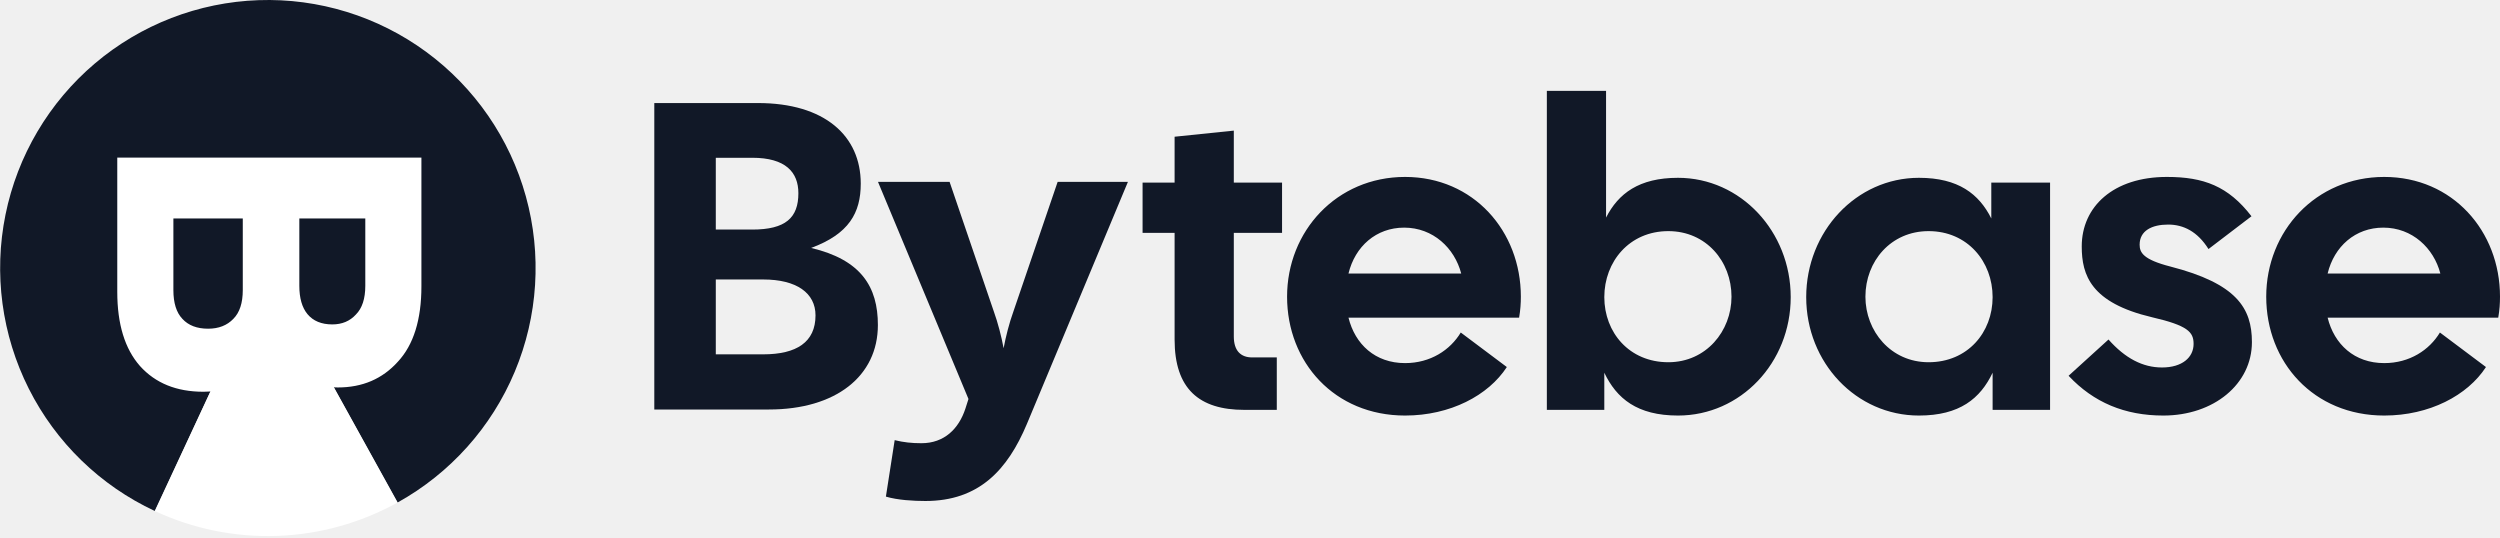
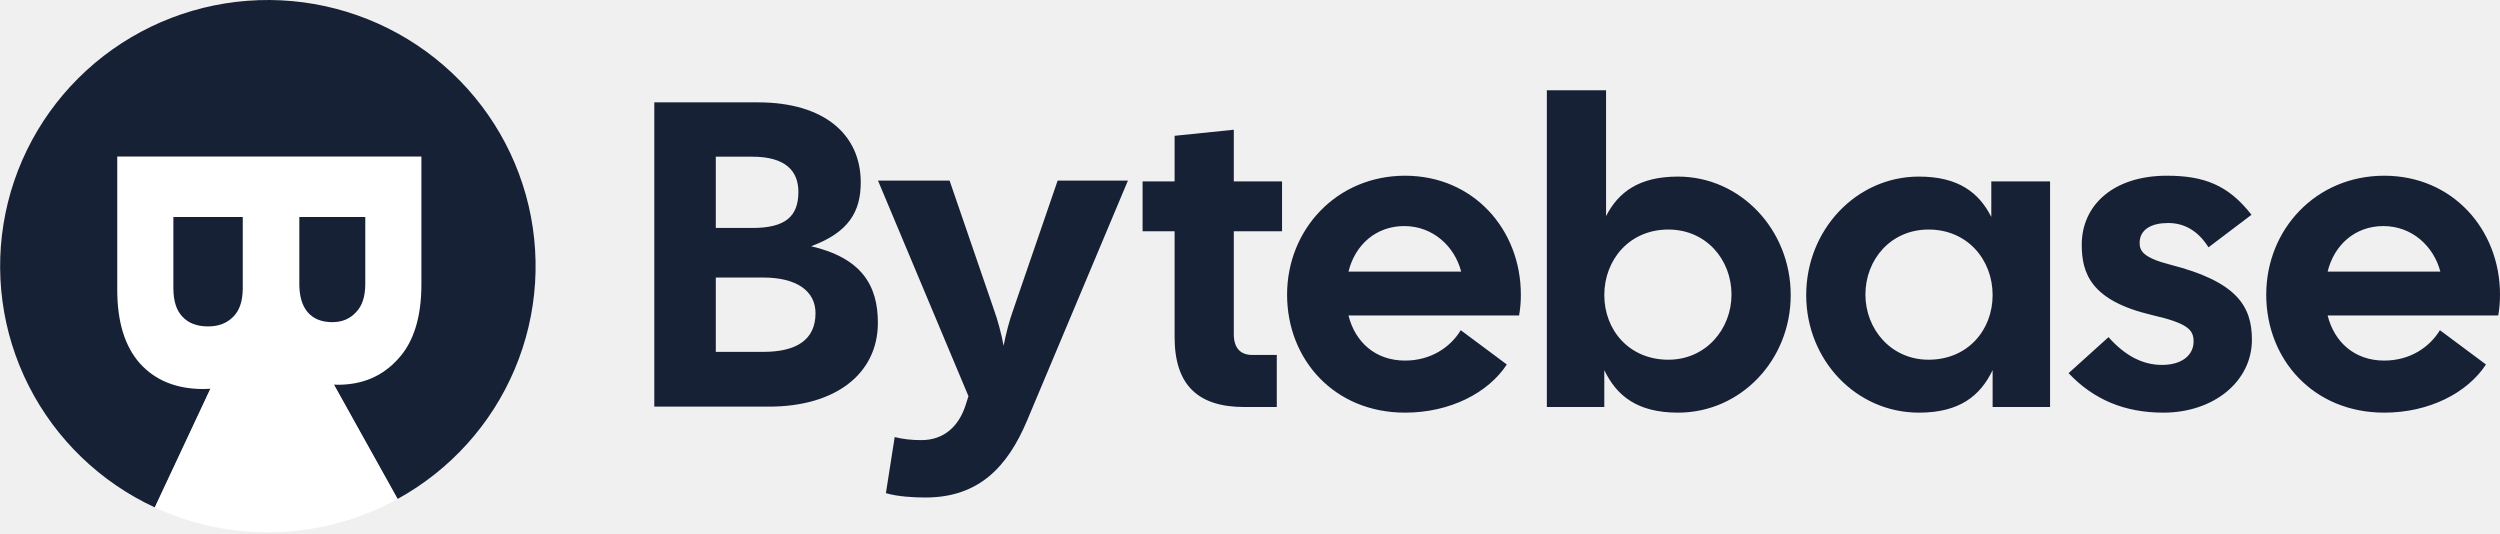
- <svg xmlns="http://www.w3.org/2000/svg" width="1024" height="220" viewBox="0 0 1024 220" fill="none">
-   <path d="M268 167.731H314.961C342.309 167.731 359.582 154.103 359.582 133.123C359.582 117.522 352.745 106.404 332.234 101.563C347.707 95.825 352.565 87.217 352.565 75.203C352.565 55.657 337.811 42.209 310.463 42.209H268V167.731ZM293.19 145.137V114.474H312.622C326.296 114.474 334.033 120.032 334.033 129.178C334.033 140.116 326.296 145.137 312.622 145.137H293.19ZM293.19 94.031V64.623H308.123C321.798 64.623 327.016 70.541 327.016 79.148C327.016 89.19 321.798 94.031 308.123 94.031H293.19ZM379.054 205.208C401.005 205.208 412.7 192.477 420.617 173.649L462 74.486H433.212L415.039 127.743C413.42 132.226 411.981 137.785 411.081 142.627C410.181 137.785 408.742 132.226 407.123 127.743L388.95 74.486H359.622L396.687 163.427L395.427 167.372C392.729 175.621 386.791 181.539 377.435 181.539C373.476 181.539 370.058 181.18 366.459 180.283L362.861 203.415C367.719 204.85 374.196 205.208 379.054 205.208Z" fill="#111827" />
-   <path d="M509.679 167.881H522.973V146.401H512.913C508.242 146.401 505.368 143.716 505.368 137.809V95.385H525.129V74.799H505.368V53.498L481.115 56.004V74.799H468V95.385H481.115V139.062C481.115 159.289 491.175 167.881 509.679 167.881ZM575.514 170.208C594.018 170.208 609.648 161.974 617.193 150.339L598.33 136.198C594.018 143.358 585.934 148.728 575.514 148.728C563.298 148.728 555.034 141.031 552.339 130.112H622.223C622.762 127.069 622.942 124.204 622.942 121.519C622.942 94.669 603.539 72.472 575.514 72.472C547.488 72.472 527.188 94.669 527.188 121.519C527.188 148.37 546.59 170.208 575.514 170.208ZM552.339 112.032C555.034 100.934 563.657 93.237 575.155 93.237C587.012 93.237 595.814 101.65 598.509 112.032H552.339ZM687.305 170.208C712.995 170.208 733.475 148.549 733.475 121.698C733.475 94.848 712.995 72.83 687.305 72.83C671.316 72.83 662.872 79.274 657.842 89.12V37.209H633.589V167.881H657.123V152.666C662.153 163.227 670.597 170.208 687.305 170.208ZM657.123 121.698C657.123 107.199 667.363 94.669 683.352 94.669C698.802 94.669 709.222 107.02 709.222 121.519C709.222 135.661 698.802 148.37 683.352 148.37C667.363 148.37 657.123 136.198 657.123 121.698ZM785.992 170.208C802.7 170.208 811.144 163.227 816.174 152.666V167.881H839.708V74.799H815.635V89.478C810.605 79.453 802.161 72.83 785.992 72.83C760.302 72.83 739.822 94.848 739.822 121.698C739.822 148.549 760.302 170.208 785.992 170.208ZM764.075 121.519C764.075 107.02 774.495 94.669 789.945 94.669C805.934 94.669 816.174 107.199 816.174 121.698C816.174 136.198 805.934 148.37 789.945 148.37C774.495 148.37 764.075 135.661 764.075 121.519ZM886.096 170.208C906.756 170.208 922.385 157.32 922.385 140.136C922.385 126.173 916.097 116.149 888.97 109.168C877.832 106.304 876.394 103.44 876.394 100.218C876.394 94.49 881.425 91.984 888.072 91.984C894.36 91.984 900.108 94.848 904.6 102.008L922.206 88.583C912.684 76.231 902.624 72.472 887.533 72.472C865.615 72.472 852.68 84.645 852.68 100.934C852.68 112.748 856.453 124.025 881.425 129.933C896.156 133.334 898.492 136.019 898.492 140.852C898.492 146.401 893.821 150.518 885.557 150.518C877.652 150.518 870.466 146.759 863.639 139.062L847.291 153.919C857.531 164.838 870.286 170.208 886.096 170.208ZM976.572 170.208C995.076 170.208 1010.71 161.974 1018.25 150.339L999.388 136.198C995.076 143.358 986.992 148.728 976.572 148.728C964.356 148.728 956.092 141.031 953.397 130.112H1023.28C1023.82 127.069 1024 124.204 1024 121.519C1024 94.669 1004.6 72.472 976.572 72.472C948.546 72.472 928.246 94.669 928.246 121.519C928.246 148.37 947.648 170.208 976.572 170.208ZM953.397 112.032C956.092 100.934 964.715 93.237 976.213 93.237C988.07 93.237 996.873 101.65 999.567 112.032H953.397Z" fill="#111827" />
-   <path d="M63.373 209.286C41.049 198.863 22.879 181.221 11.792 159.201C0.705 137.179 -2.654 112.063 2.257 87.898C7.168 63.733 20.063 41.927 38.863 25.994C57.663 10.06 81.275 0.928 105.892 0.067C130.51 -0.794 154.7 6.668 174.566 21.25C194.43 35.831 208.813 56.684 215.395 80.447C221.979 104.21 220.378 129.499 210.852 152.241C201.326 174.982 184.429 193.851 162.886 205.806L109.72 109.786L63.373 209.286Z" fill="#111827" />
-   <path d="M162.781 205.864C147.672 214.226 130.804 218.901 113.549 219.504C96.295 220.108 79.143 216.625 63.487 209.338L109.72 109.785L162.781 205.864Z" fill="white" />
-   <path d="M48.034 64.55H172.612V117.247C172.612 130.949 169.396 141.254 162.962 148.162C156.645 155.19 148.458 158.703 138.397 158.703C131.964 158.703 126.349 157.123 121.553 153.961C116.874 150.915 113.306 146.7 110.85 141.314C108.627 147.167 105.118 151.793 100.322 155.19C95.526 158.703 89.853 160.46 83.302 160.46C72.306 160.46 63.65 156.947 57.333 149.92C51.134 142.894 48.034 132.764 48.034 119.531V64.55ZM149.627 89.494H122.606V117.072C122.606 122.107 123.717 125.972 125.939 128.665C128.279 131.476 131.671 132.88 136.116 132.88C140.093 132.88 143.31 131.535 145.767 128.842C148.34 126.265 149.627 122.341 149.627 117.072V89.494ZM99.444 89.494H71.019V118.828C71.019 124.098 72.248 128.022 74.704 130.598C77.161 133.291 80.67 134.637 85.232 134.637C89.56 134.637 93.011 133.291 95.584 130.598C98.158 128.022 99.444 124.098 99.444 118.828V89.494Z" fill="white" />
+ <svg xmlns="http://www.w3.org/2000/svg" width="150" height="32" viewBox="0 0 150 32" fill="none">
+   <g clip-path="url(#clip0_1332_9952)">
+     <path d="M39.258 24.398H46.137C50.143 24.398 52.673 22.416 52.673 19.365C52.673 17.095 51.672 15.478 48.667 14.774C50.934 13.939 51.645 12.687 51.645 10.94C51.645 8.097 49.484 6.141 45.478 6.141H39.258V24.398ZM42.948 21.112V16.652H45.794C47.797 16.652 48.931 17.46 48.931 18.791C48.931 20.382 47.797 21.112 45.794 21.112H42.948ZM42.948 13.678V9.401H45.135C47.138 9.401 47.903 10.262 47.903 11.514C47.903 12.974 47.138 13.678 45.135 13.678H42.948ZM55.526 29.85C58.741 29.85 60.454 27.998 61.614 25.259L67.676 10.835H63.459L60.797 18.582C60.56 19.234 60.349 20.043 60.217 20.747C60.085 20.043 59.874 19.234 59.637 18.582L56.975 10.835H52.679L58.108 23.772L57.924 24.346C57.529 25.546 56.659 26.407 55.288 26.407C54.708 26.407 54.208 26.355 53.681 26.224L53.154 29.589C53.865 29.798 54.814 29.85 55.526 29.85Z" fill="#172136" />
+     <path d="M74.66 24.421H76.607V21.297H75.134C74.45 21.297 74.028 20.906 74.028 20.047V13.876H76.923V10.882H74.028V7.783L70.476 8.148V10.882H68.555V13.876H70.476V20.229C70.476 23.171 71.95 24.421 74.66 24.421ZM84.304 24.759C87.014 24.759 89.304 23.562 90.409 21.869L87.646 19.812C87.014 20.854 85.83 21.635 84.304 21.635C82.514 21.635 81.304 20.515 80.909 18.927H91.146C91.225 18.485 91.251 18.068 91.251 17.677C91.251 13.772 88.409 10.543 84.304 10.543C80.198 10.543 77.225 13.772 77.225 17.677C77.225 21.583 80.067 24.759 84.304 24.759ZM80.909 16.297C81.304 14.683 82.567 13.564 84.251 13.564C85.988 13.564 87.277 14.787 87.672 16.297H80.909ZM100.679 24.759C104.443 24.759 107.443 21.609 107.443 17.703C107.443 13.798 104.443 10.595 100.679 10.595C98.337 10.595 97.1 11.533 96.364 12.965V5.414H92.811V24.421H96.258V22.208C96.995 23.744 98.232 24.759 100.679 24.759ZM96.258 17.703C96.258 15.595 97.758 13.772 100.1 13.772C102.364 13.772 103.89 15.569 103.89 17.677C103.89 19.734 102.364 21.583 100.1 21.583C97.758 21.583 96.258 19.812 96.258 17.703ZM115.136 24.759C117.583 24.759 118.82 23.744 119.557 22.208V24.421H123.004V10.882H119.478V13.017C118.741 11.559 117.504 10.595 115.136 10.595C111.372 10.595 108.372 13.798 108.372 17.703C108.372 21.609 111.372 24.759 115.136 24.759ZM111.925 17.677C111.925 15.569 113.451 13.772 115.715 13.772C118.057 13.772 119.557 15.595 119.557 17.703C119.557 19.812 118.057 21.583 115.715 21.583C113.451 21.583 111.925 19.734 111.925 17.677ZM129.799 24.759C132.826 24.759 135.115 22.885 135.115 20.385C135.115 18.354 134.194 16.896 130.22 15.881C128.589 15.464 128.378 15.048 128.378 14.579C128.378 13.746 129.115 13.381 130.089 13.381C131.01 13.381 131.852 13.798 132.51 14.839L135.089 12.887C133.694 11.09 132.22 10.543 130.01 10.543C126.799 10.543 124.904 12.314 124.904 14.683C124.904 16.402 125.457 18.042 129.115 18.901C131.273 19.396 131.615 19.787 131.615 20.489C131.615 21.297 130.931 21.895 129.72 21.895C128.562 21.895 127.51 21.349 126.51 20.229L124.115 22.39C125.615 23.978 127.483 24.759 129.799 24.759ZM143.053 24.759C145.763 24.759 148.053 23.562 149.158 21.869L146.395 19.812C145.763 20.854 144.579 21.635 143.053 21.635C141.263 21.635 140.053 20.515 139.658 18.927H149.895C149.974 18.485 150 18.068 150 17.677C150 13.772 147.158 10.543 143.053 10.543C138.947 10.543 135.974 13.772 135.974 17.677C135.974 21.583 138.816 24.759 143.053 24.759ZM139.658 16.297C140.053 14.683 141.316 13.564 143 13.564C144.737 13.564 146.026 14.787 146.421 16.297H139.658Z" fill="#172136" />
+     <path d="M9.283 30.442C6.013 28.925 3.351 26.359 1.727 23.157C0.103 19.953 -0.389 16.3 0.33 12.785C1.05 9.27 2.939 6.098 5.693 3.781C8.447 1.463 11.905 0.135 15.511 0.01C19.117 -0.115 22.661 0.97 25.571 3.091C28.481 5.212 30.588 8.245 31.552 11.701C32.516 15.158 32.282 18.836 30.886 22.144C29.491 25.452 27.016 28.197 23.86 29.935L16.072 15.969L9.283 30.442Z" fill="#172136" />
+     <path d="M23.846 29.944C21.633 31.16 19.162 31.84 16.634 31.928C14.107 32.016 11.594 31.509 9.301 30.449L16.073 15.969L23.846 29.944Z" fill="white" />
+     <path d="M7.035 9.391H25.284V17.056C25.284 19.049 24.813 20.547 23.87 21.552C22.945 22.575 21.746 23.085 20.272 23.085C19.33 23.085 18.507 22.856 17.805 22.396C17.119 21.953 16.596 21.34 16.237 20.556C15.911 21.408 15.397 22.081 14.695 22.575C13.992 23.085 13.161 23.341 12.201 23.341C10.591 23.341 9.323 22.83 8.397 21.808C7.489 20.786 7.035 19.313 7.035 17.388V9.391ZM21.917 13.019H17.959V17.03C17.959 17.762 18.122 18.325 18.447 18.716C18.79 19.125 19.287 19.329 19.938 19.329C20.52 19.329 20.992 19.134 21.352 18.742C21.728 18.367 21.917 17.797 21.917 17.03V13.019ZM14.566 13.019H10.402V17.285C10.402 18.052 10.582 18.623 10.942 18.997C11.302 19.389 11.816 19.585 12.484 19.585C13.118 19.585 13.624 19.389 14.001 18.997C14.377 18.623 14.566 18.052 14.566 17.285V13.019Z" fill="white" />
+   </g>
+   <defs>
+     <clipPath id="clip0_1332_9952">
+       <rect width="150" height="32" fill="white" />
+     </clipPath>
+   </defs>
</svg>
